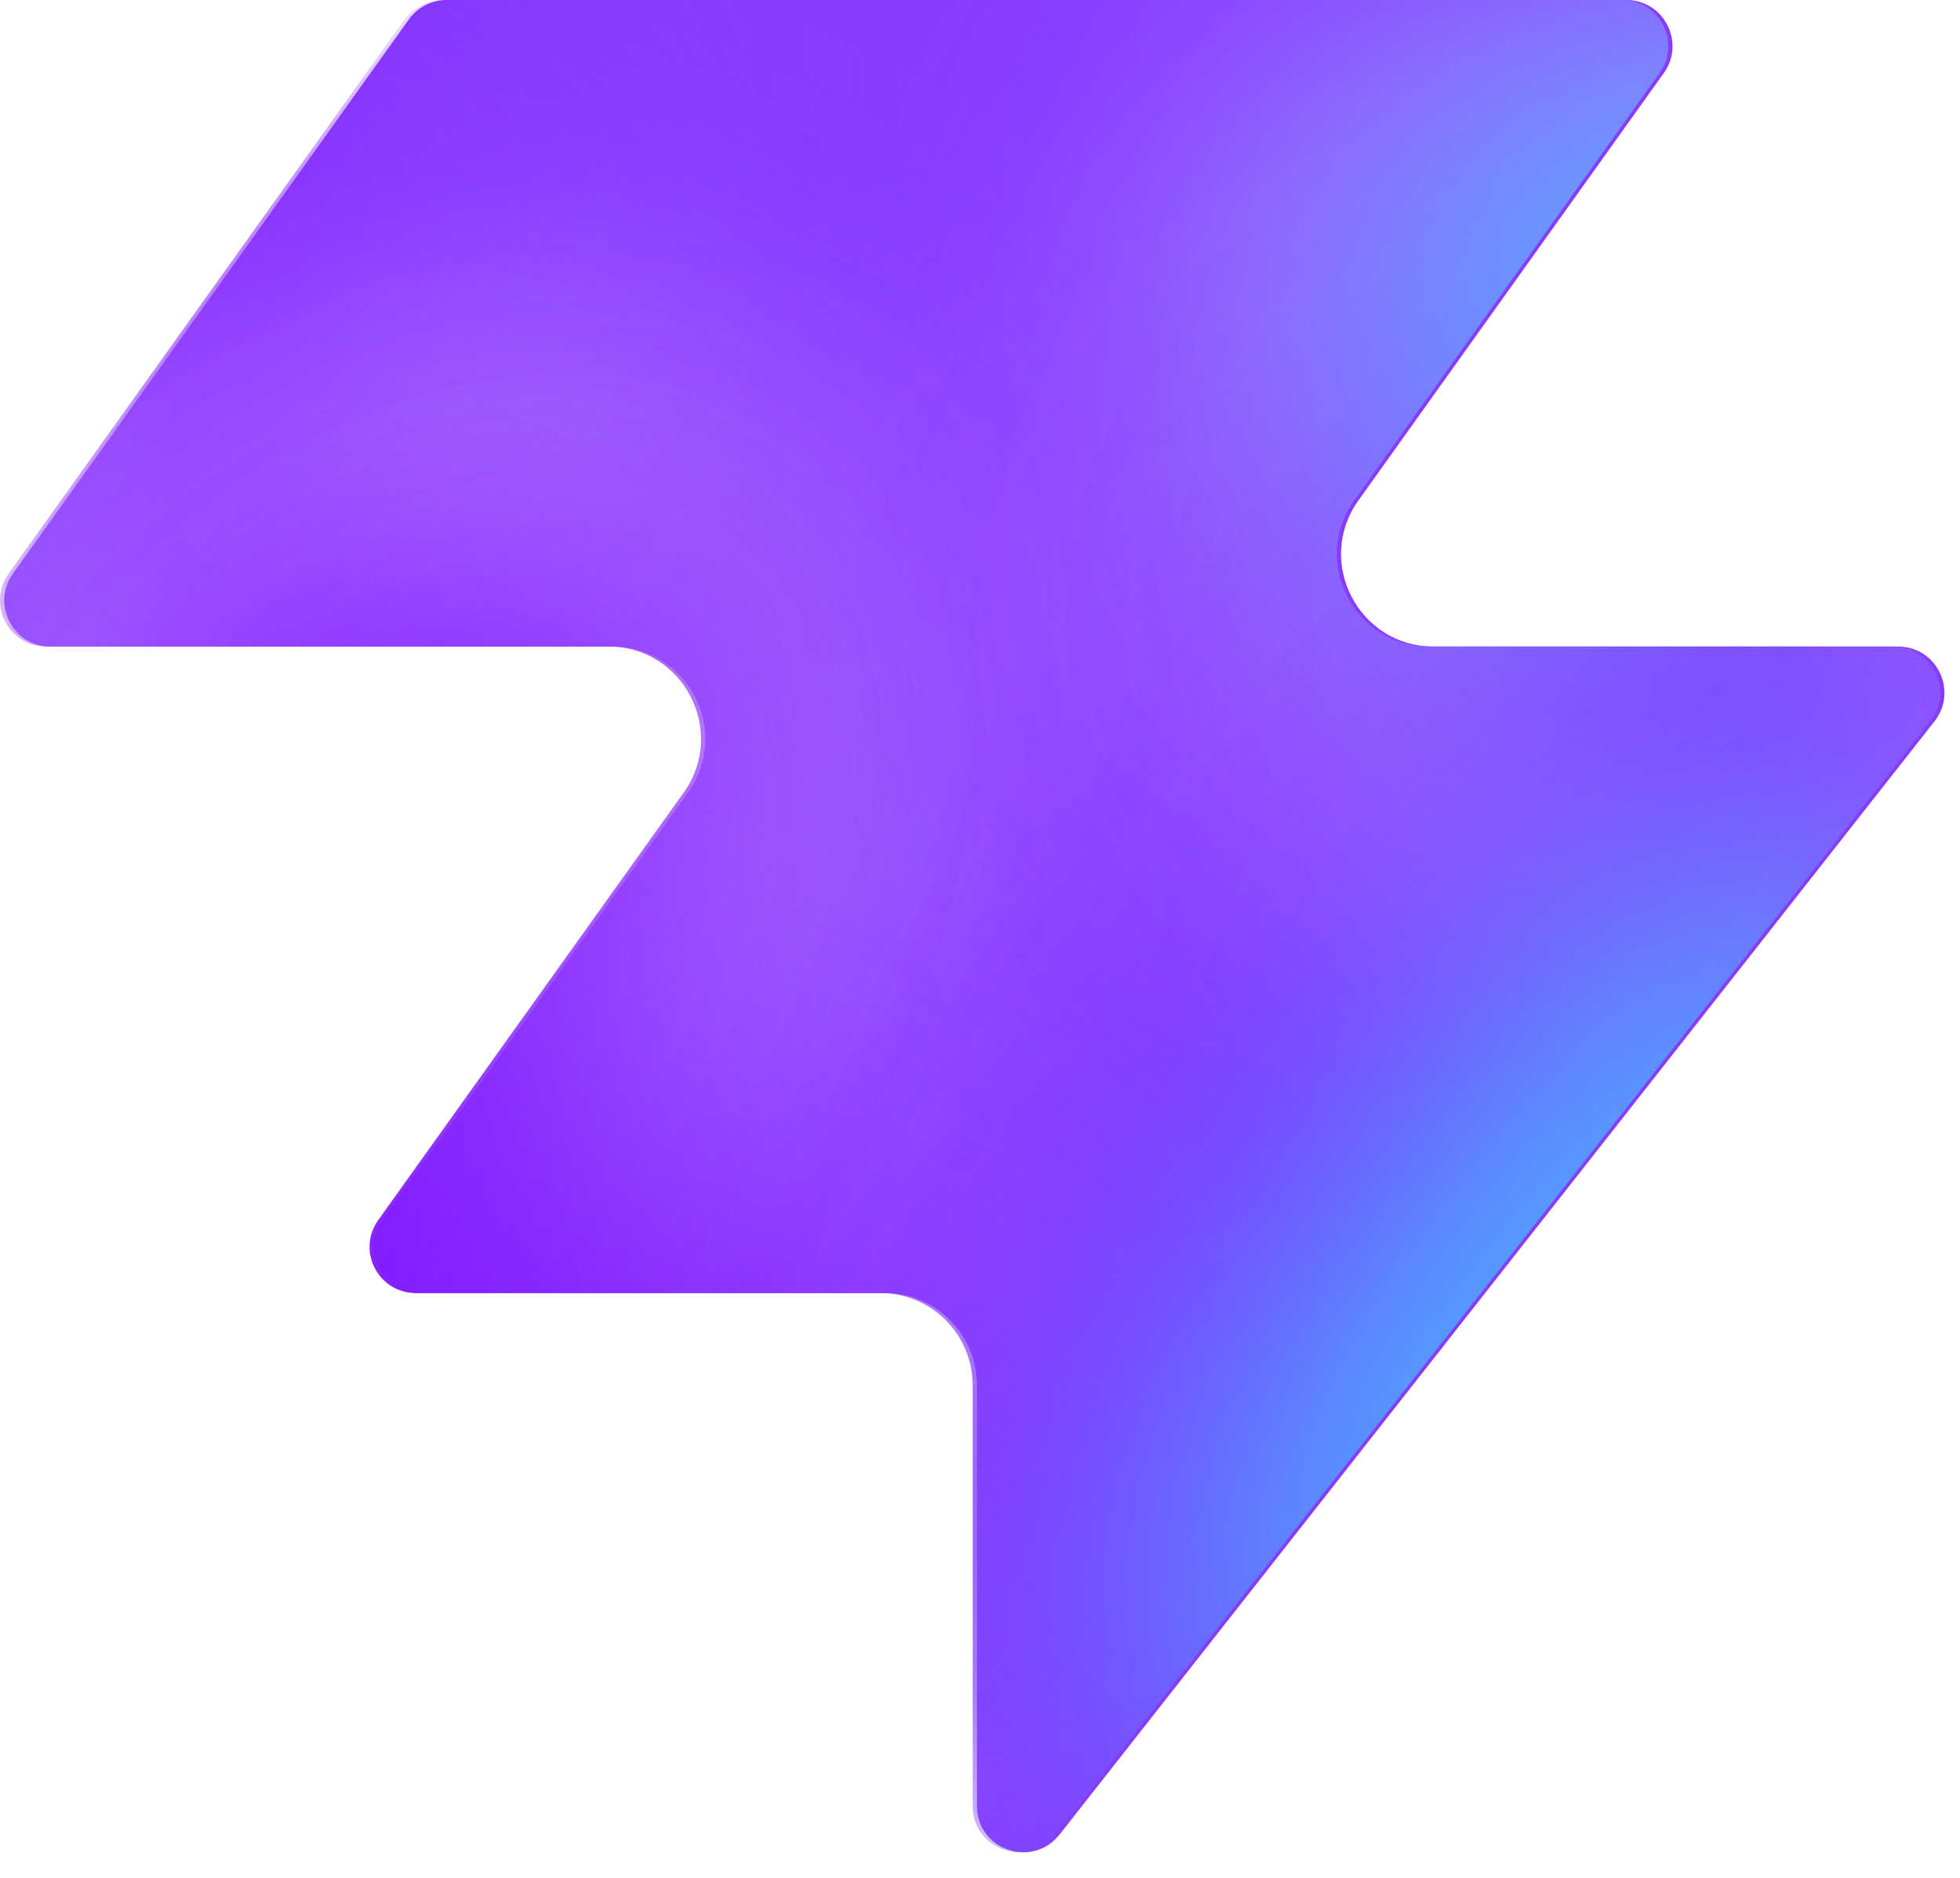
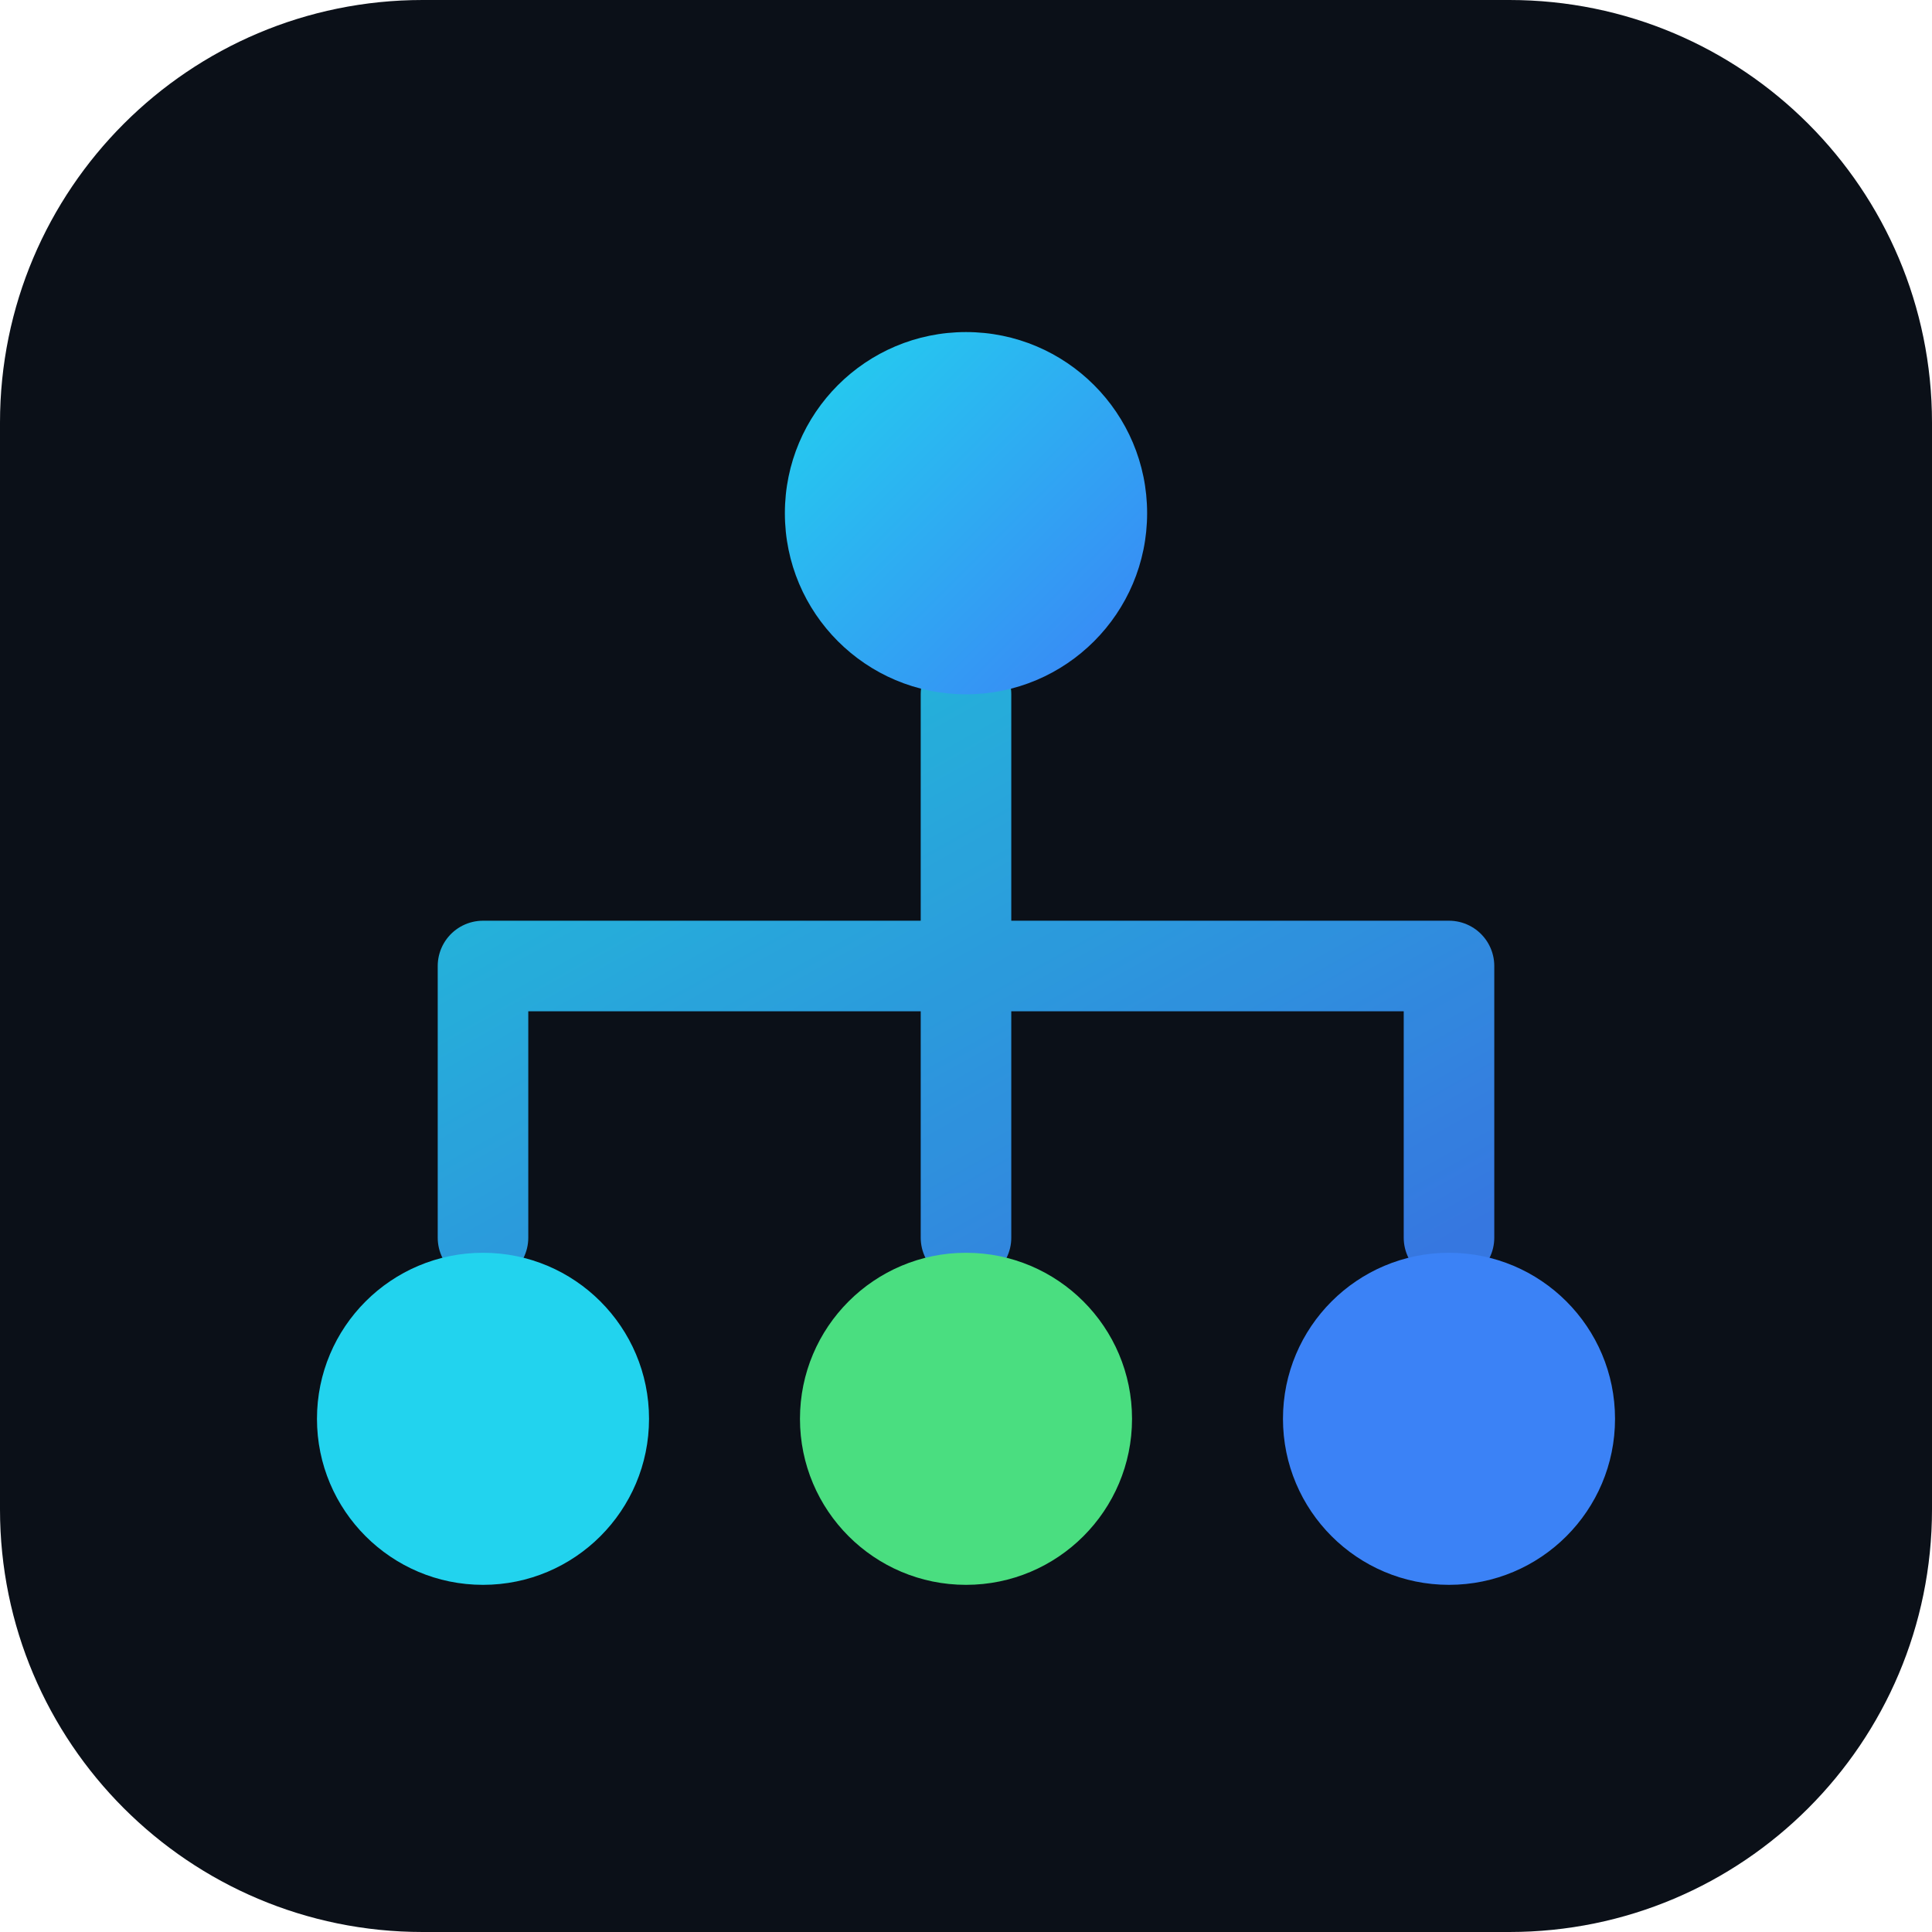
- <svg xmlns="http://www.w3.org/2000/svg" width="48" height="46" fill="none" viewBox="0 0 48 46">
-   <path fill="#863bff" d="M25.946 44.938c-.664.845-2.021.375-2.021-.698V33.937a2.26 2.26 0 0 0-2.262-2.262H10.287c-.92 0-1.456-1.04-.92-1.788l7.48-10.471c1.07-1.497 0-3.578-1.842-3.578H1.237c-.92 0-1.456-1.04-.92-1.788L10.013.474c.214-.297.556-.474.92-.474h28.894c.92 0 1.456 1.04.92 1.788l-7.48 10.471c-1.07 1.498 0 3.579 1.842 3.579h11.377c.943 0 1.473 1.088.89 1.83L25.947 44.94z" style="fill:#863bff;fill:color(display-p3 .525 .23 1);fill-opacity:1" />
-   <mask id="a" width="48" height="46" x="0" y="0" maskUnits="userSpaceOnUse" style="mask-type:alpha">
-     <path fill="#000" d="M25.842 44.938c-.664.844-2.021.375-2.021-.698V33.937a2.26 2.26 0 0 0-2.262-2.262H10.183c-.92 0-1.456-1.04-.92-1.788l7.48-10.471c1.07-1.498 0-3.579-1.842-3.579H1.133c-.92 0-1.456-1.04-.92-1.787L9.91.473c.214-.297.556-.474.92-.474h28.894c.92 0 1.456 1.04.92 1.788l-7.48 10.471c-1.07 1.498 0 3.578 1.842 3.578h11.377c.943 0 1.473 1.088.89 1.832L25.843 44.94z" style="fill:#000;fill-opacity:1" />
-   </mask>
-   <g mask="url(#a)">
-     <g filter="url(#b)">
-       <ellipse cx="5.508" cy="14.704" fill="#ede6ff" rx="5.508" ry="14.704" style="fill:#ede6ff;fill:color(display-p3 .927 .903 1);fill-opacity:1" transform="matrix(.00324 1 1 -.00324 -4.47 31.516)" />
-     </g>
-     <g filter="url(#c)">
-       <ellipse cx="10.399" cy="29.851" fill="#ede6ff" rx="10.399" ry="29.851" style="fill:#ede6ff;fill:color(display-p3 .927 .903 1);fill-opacity:1" transform="matrix(.00324 1 1 -.00324 -39.328 7.883)" />
-     </g>
-     <g filter="url(#d)">
-       <ellipse cx="5.508" cy="30.487" fill="#7e14ff" rx="5.508" ry="30.487" style="fill:#7e14ff;fill:color(display-p3 .492 .077 1);fill-opacity:1" transform="rotate(89.814 -25.913 -14.639)scale(1 -1)" />
-     </g>
-     <g filter="url(#e)">
-       <ellipse cx="5.508" cy="30.599" fill="#7e14ff" rx="5.508" ry="30.599" style="fill:#7e14ff;fill:color(display-p3 .492 .077 1);fill-opacity:1" transform="rotate(89.814 -32.644 -3.334)scale(1 -1)" />
-     </g>
-     <g filter="url(#f)">
-       <ellipse cx="5.508" cy="30.599" fill="#7e14ff" rx="5.508" ry="30.599" style="fill:#7e14ff;fill:color(display-p3 .492 .077 1);fill-opacity:1" transform="matrix(.00324 1 1 -.00324 -34.34 30.47)" />
-     </g>
-     <g filter="url(#g)">
-       <ellipse cx="14.072" cy="22.078" fill="#ede6ff" rx="14.072" ry="22.078" style="fill:#ede6ff;fill:color(display-p3 .927 .903 1);fill-opacity:1" transform="rotate(93.35 24.506 48.493)scale(-1 1)" />
-     </g>
-     <g filter="url(#h)">
-       <ellipse cx="3.47" cy="21.501" fill="#7e14ff" rx="3.47" ry="21.501" style="fill:#7e14ff;fill:color(display-p3 .492 .077 1);fill-opacity:1" transform="rotate(89.009 28.708 47.59)scale(-1 1)" />
-     </g>
-     <g filter="url(#i)">
-       <ellipse cx="3.47" cy="21.501" fill="#7e14ff" rx="3.47" ry="21.501" style="fill:#7e14ff;fill:color(display-p3 .492 .077 1);fill-opacity:1" transform="rotate(89.009 28.708 47.59)scale(-1 1)" />
-     </g>
-     <g filter="url(#j)">
-       <ellipse cx=".387" cy="8.972" fill="#7e14ff" rx="4.407" ry="29.108" style="fill:#7e14ff;fill:color(display-p3 .492 .077 1);fill-opacity:1" transform="rotate(39.51 .387 8.972)" />
-     </g>
-     <g filter="url(#k)">
-       <ellipse cx="47.523" cy="-6.092" fill="#7e14ff" rx="4.407" ry="29.108" style="fill:#7e14ff;fill:color(display-p3 .492 .077 1);fill-opacity:1" transform="rotate(37.892 47.523 -6.092)" />
-     </g>
-     <g filter="url(#l)">
-       <ellipse cx="41.412" cy="6.333" fill="#47bfff" rx="5.971" ry="9.665" style="fill:#47bfff;fill:color(display-p3 .28 .748 1);fill-opacity:1" transform="rotate(37.892 41.412 6.333)" />
-     </g>
-     <g filter="url(#m)">
-       <ellipse cx="-1.879" cy="38.332" fill="#7e14ff" rx="4.407" ry="29.108" style="fill:#7e14ff;fill:color(display-p3 .492 .077 1);fill-opacity:1" transform="rotate(37.892 -1.88 38.332)" />
-     </g>
-     <g filter="url(#n)">
-       <ellipse cx="-1.879" cy="38.332" fill="#7e14ff" rx="4.407" ry="29.108" style="fill:#7e14ff;fill:color(display-p3 .492 .077 1);fill-opacity:1" transform="rotate(37.892 -1.88 38.332)" />
-     </g>
-     <g filter="url(#o)">
-       <ellipse cx="35.651" cy="29.907" fill="#7e14ff" rx="4.407" ry="29.108" style="fill:#7e14ff;fill:color(display-p3 .492 .077 1);fill-opacity:1" transform="rotate(37.892 35.651 29.907)" />
-     </g>
-     <g filter="url(#p)">
-       <ellipse cx="38.418" cy="32.4" fill="#47bfff" rx="5.971" ry="15.297" style="fill:#47bfff;fill:color(display-p3 .28 .748 1);fill-opacity:1" transform="rotate(37.892 38.418 32.4)" />
-     </g>
-   </g>
+ <svg xmlns="http://www.w3.org/2000/svg" viewBox="0 0 64 64">
  <defs>
-     <filter id="b" width="60.045" height="41.654" x="-19.77" y="16.149" color-interpolation-filters="sRGB" filterUnits="userSpaceOnUse">
-       <feFlood flood-opacity="0" result="BackgroundImageFix" />
-       <feBlend in="SourceGraphic" in2="BackgroundImageFix" result="shape" />
-       <feGaussianBlur result="effect1_foregroundBlur_2002_17158" stdDeviation="7.659" />
-     </filter>
-     <filter id="c" width="90.34" height="51.437" x="-54.613" y="-7.533" color-interpolation-filters="sRGB" filterUnits="userSpaceOnUse">
-       <feFlood flood-opacity="0" result="BackgroundImageFix" />
-       <feBlend in="SourceGraphic" in2="BackgroundImageFix" result="shape" />
-       <feGaussianBlur result="effect1_foregroundBlur_2002_17158" stdDeviation="7.659" />
-     </filter>
-     <filter id="d" width="79.355" height="29.4" x="-49.64" y="2.03" color-interpolation-filters="sRGB" filterUnits="userSpaceOnUse">
-       <feFlood flood-opacity="0" result="BackgroundImageFix" />
-       <feBlend in="SourceGraphic" in2="BackgroundImageFix" result="shape" />
-       <feGaussianBlur result="effect1_foregroundBlur_2002_17158" stdDeviation="4.596" />
-     </filter>
-     <filter id="e" width="79.579" height="29.4" x="-45.045" y="20.029" color-interpolation-filters="sRGB" filterUnits="userSpaceOnUse">
-       <feFlood flood-opacity="0" result="BackgroundImageFix" />
-       <feBlend in="SourceGraphic" in2="BackgroundImageFix" result="shape" />
-       <feGaussianBlur result="effect1_foregroundBlur_2002_17158" stdDeviation="4.596" />
-     </filter>
-     <filter id="f" width="79.579" height="29.4" x="-43.513" y="21.178" color-interpolation-filters="sRGB" filterUnits="userSpaceOnUse">
-       <feFlood flood-opacity="0" result="BackgroundImageFix" />
-       <feBlend in="SourceGraphic" in2="BackgroundImageFix" result="shape" />
-       <feGaussianBlur result="effect1_foregroundBlur_2002_17158" stdDeviation="4.596" />
-     </filter>
-     <filter id="g" width="74.749" height="58.852" x="15.756" y="-17.901" color-interpolation-filters="sRGB" filterUnits="userSpaceOnUse">
-       <feFlood flood-opacity="0" result="BackgroundImageFix" />
-       <feBlend in="SourceGraphic" in2="BackgroundImageFix" result="shape" />
-       <feGaussianBlur result="effect1_foregroundBlur_2002_17158" stdDeviation="7.659" />
-     </filter>
-     <filter id="h" width="61.377" height="25.362" x="23.548" y="2.284" color-interpolation-filters="sRGB" filterUnits="userSpaceOnUse">
-       <feFlood flood-opacity="0" result="BackgroundImageFix" />
-       <feBlend in="SourceGraphic" in2="BackgroundImageFix" result="shape" />
-       <feGaussianBlur result="effect1_foregroundBlur_2002_17158" stdDeviation="4.596" />
-     </filter>
-     <filter id="i" width="61.377" height="25.362" x="23.548" y="2.284" color-interpolation-filters="sRGB" filterUnits="userSpaceOnUse">
-       <feFlood flood-opacity="0" result="BackgroundImageFix" />
-       <feBlend in="SourceGraphic" in2="BackgroundImageFix" result="shape" />
-       <feGaussianBlur result="effect1_foregroundBlur_2002_17158" stdDeviation="4.596" />
-     </filter>
-     <filter id="j" width="56.045" height="63.649" x="-27.636" y="-22.853" color-interpolation-filters="sRGB" filterUnits="userSpaceOnUse">
-       <feFlood flood-opacity="0" result="BackgroundImageFix" />
-       <feBlend in="SourceGraphic" in2="BackgroundImageFix" result="shape" />
-       <feGaussianBlur result="effect1_foregroundBlur_2002_17158" stdDeviation="4.596" />
-     </filter>
-     <filter id="k" width="54.814" height="64.646" x="20.116" y="-38.415" color-interpolation-filters="sRGB" filterUnits="userSpaceOnUse">
-       <feFlood flood-opacity="0" result="BackgroundImageFix" />
-       <feBlend in="SourceGraphic" in2="BackgroundImageFix" result="shape" />
-       <feGaussianBlur result="effect1_foregroundBlur_2002_17158" stdDeviation="4.596" />
-     </filter>
-     <filter id="l" width="33.541" height="35.313" x="24.641" y="-11.323" color-interpolation-filters="sRGB" filterUnits="userSpaceOnUse">
-       <feFlood flood-opacity="0" result="BackgroundImageFix" />
-       <feBlend in="SourceGraphic" in2="BackgroundImageFix" result="shape" />
-       <feGaussianBlur result="effect1_foregroundBlur_2002_17158" stdDeviation="4.596" />
-     </filter>
-     <filter id="m" width="54.814" height="64.646" x="-29.286" y="6.009" color-interpolation-filters="sRGB" filterUnits="userSpaceOnUse">
-       <feFlood flood-opacity="0" result="BackgroundImageFix" />
-       <feBlend in="SourceGraphic" in2="BackgroundImageFix" result="shape" />
-       <feGaussianBlur result="effect1_foregroundBlur_2002_17158" stdDeviation="4.596" />
-     </filter>
-     <filter id="n" width="54.814" height="64.646" x="-29.286" y="6.009" color-interpolation-filters="sRGB" filterUnits="userSpaceOnUse">
-       <feFlood flood-opacity="0" result="BackgroundImageFix" />
-       <feBlend in="SourceGraphic" in2="BackgroundImageFix" result="shape" />
-       <feGaussianBlur result="effect1_foregroundBlur_2002_17158" stdDeviation="4.596" />
-     </filter>
-     <filter id="o" width="54.814" height="64.646" x="8.244" y="-2.416" color-interpolation-filters="sRGB" filterUnits="userSpaceOnUse">
-       <feFlood flood-opacity="0" result="BackgroundImageFix" />
-       <feBlend in="SourceGraphic" in2="BackgroundImageFix" result="shape" />
-       <feGaussianBlur result="effect1_foregroundBlur_2002_17158" stdDeviation="4.596" />
-     </filter>
-     <filter id="p" width="39.409" height="43.623" x="18.713" y="10.588" color-interpolation-filters="sRGB" filterUnits="userSpaceOnUse">
-       <feFlood flood-opacity="0" result="BackgroundImageFix" />
-       <feBlend in="SourceGraphic" in2="BackgroundImageFix" result="shape" />
-       <feGaussianBlur result="effect1_foregroundBlur_2002_17158" stdDeviation="4.596" />
-     </filter>
+     <linearGradient id="net" x1="0" y1="0" x2="1" y2="1">
+       <stop offset="0" stop-color="#22d3ee" />
+       <stop offset="1" stop-color="#3b82f6" />
+     </linearGradient>
  </defs>
+   <rect width="64" height="64" rx="14" fill="#0b1018" />
+   <path d="M32 23v9M16 32h32M16 32v9M32 32v9M48 32v9" fill="none" stroke="url(#net)" stroke-width="3" stroke-linecap="round" stroke-linejoin="round" opacity=".9" />
+   <circle cx="32" cy="17" r="6" fill="url(#net)" />
+   <circle cx="16" cy="47" r="5.5" fill="#22d3ee" />
+   <circle cx="32" cy="47" r="5.5" fill="#4ade80" />
+   <circle cx="48" cy="47" r="5.5" fill="#3b82f6" />
</svg>
